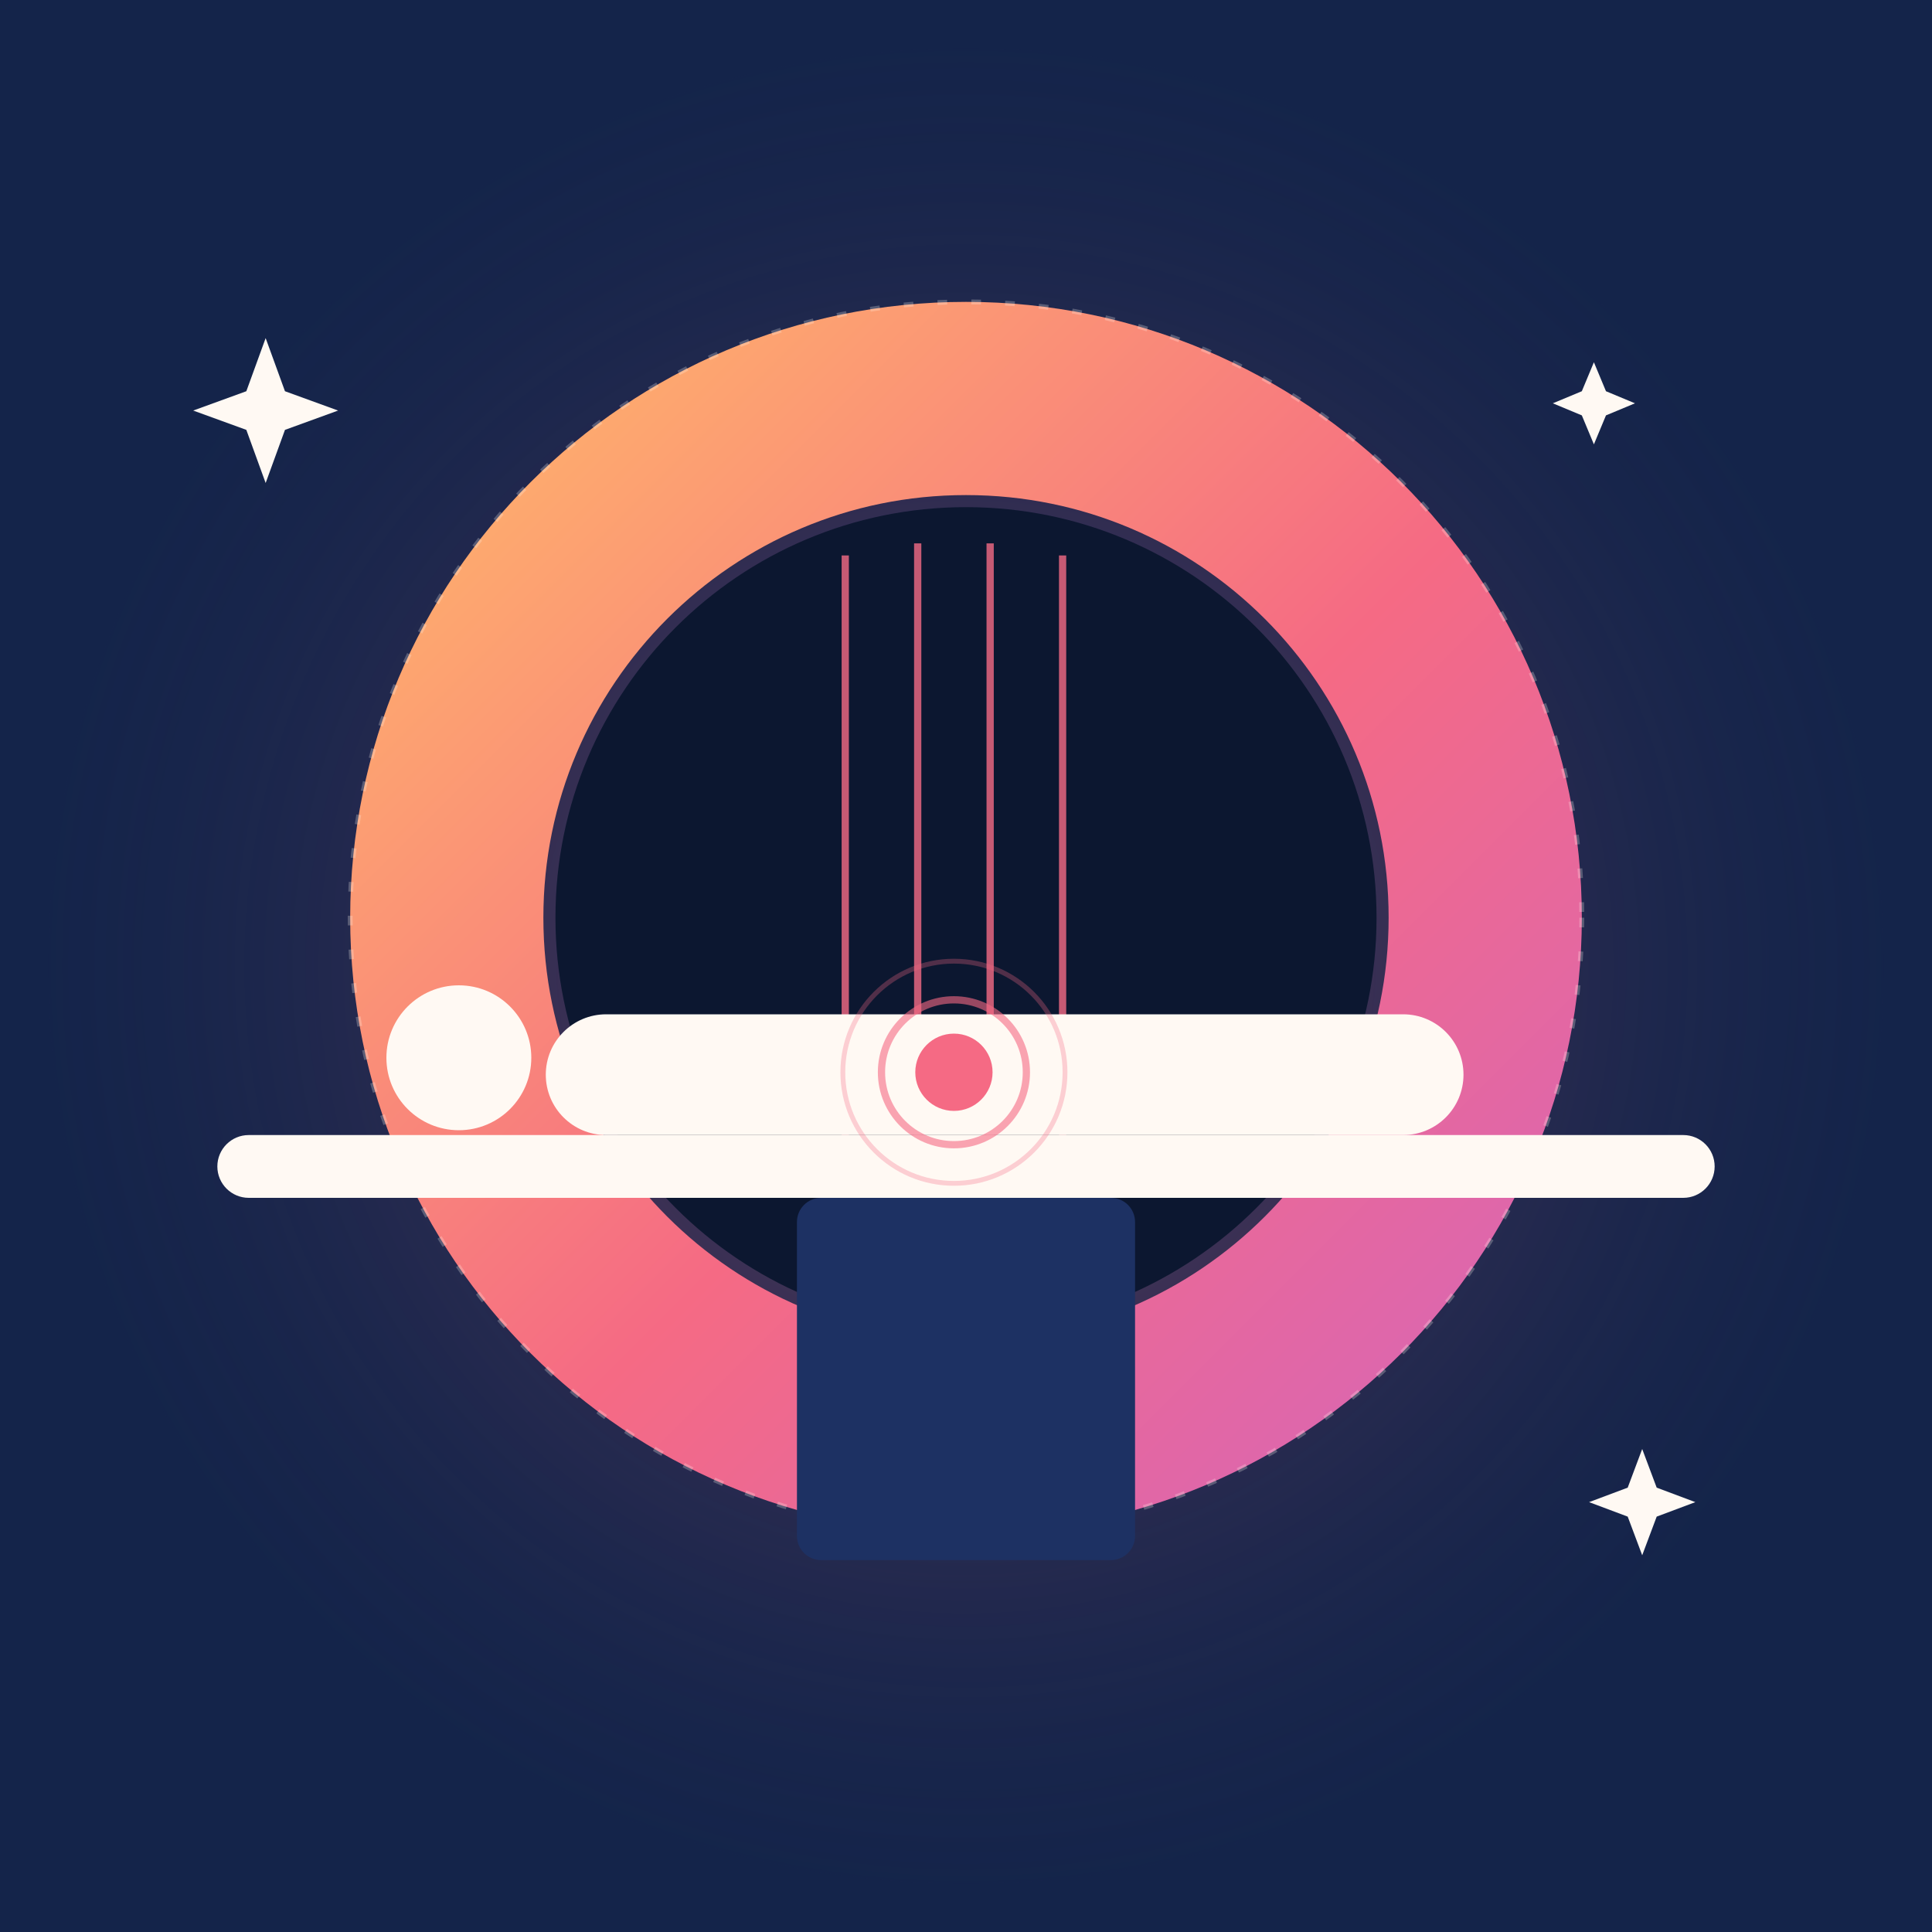
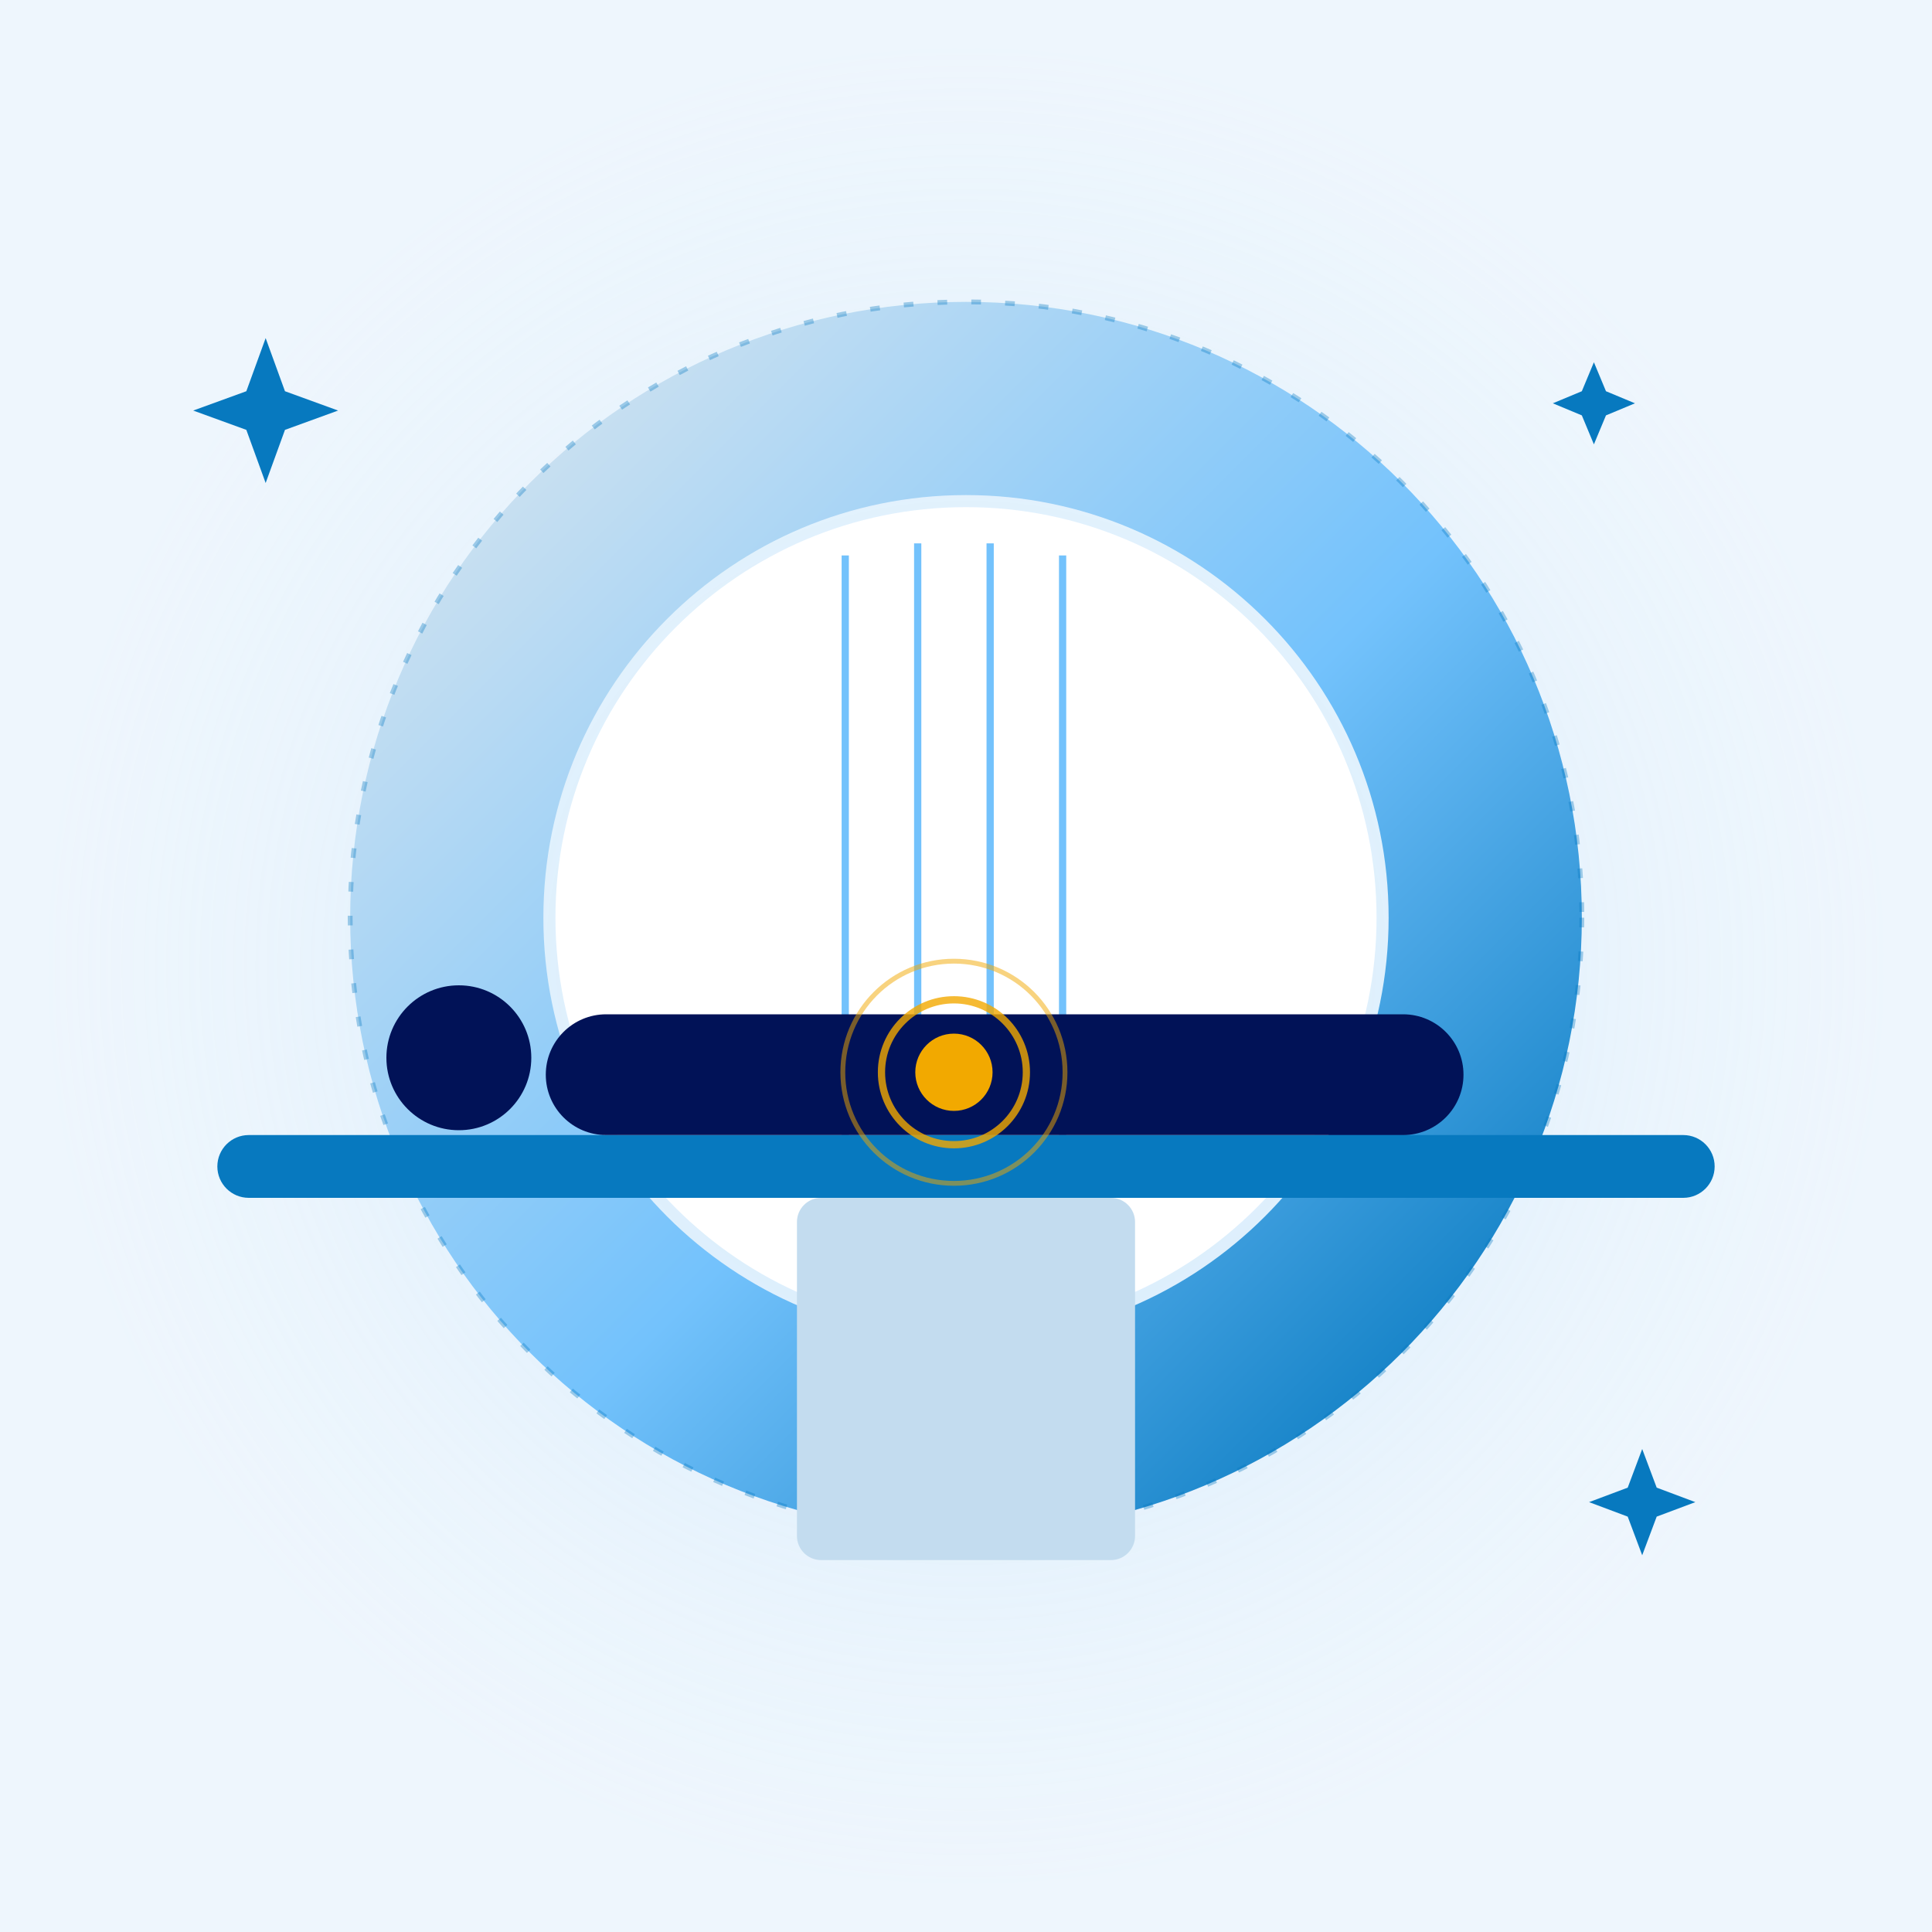
<svg xmlns="http://www.w3.org/2000/svg" viewBox="0 0 800 800">
  <defs>
    <radialGradient id="glow" cx="50%" cy="50%" r="55%">
-       <stop offset="0" stop-color="#f56a84" stop-opacity=".45" />
-       <stop offset="1" stop-color="#14244a" stop-opacity="0" />
+       <stop offset="0" stop-color="#73c2fc" stop-opacity=".35" />
+       <stop offset="1" stop-color="#eef6fd" stop-opacity="0" />
    </radialGradient>
    <linearGradient id="ring" x1="0" y1="0" x2="1" y2="1">
-       <stop offset="0" stop-color="#ffb36b" />
-       <stop offset=".55" stop-color="#f56a84" />
-       <stop offset="1" stop-color="#d966b4" />
+       <stop offset="0" stop-color="#d5e4ef" />
+       <stop offset=".55" stop-color="#73c2fc" />
+       <stop offset="1" stop-color="#0779bf" />
    </linearGradient>
  </defs>
-   <rect width="800" height="800" fill="#14244a" />
+   <rect width="800" height="800" fill="#eef6fd" />
  <circle cx="400" cy="400" r="380" fill="url(#glow)" />
  <circle cx="400" cy="380" r="215" fill="none" stroke="url(#ring)" stroke-width="80" />
-   <circle cx="400" cy="380" r="170" fill="#0c1730" />
-   <circle cx="400" cy="380" r="255" fill="none" stroke="#fff9f3" stroke-opacity=".25" stroke-width="2" stroke-dasharray="4 10" />
-   <g stroke="#f56a84" stroke-width="3" stroke-opacity=".8">
+   <circle cx="400" cy="380" r="170" fill="#ffffff" />
+   <circle cx="400" cy="380" r="255" fill="none" stroke="#0779bf" stroke-opacity=".35" stroke-width="2" stroke-dasharray="4 10" />
+   <g stroke="#73c2fc" stroke-width="3">
    <line x1="350" y1="230" x2="350" y2="470" />
    <line x1="380" y1="225" x2="380" y2="470" />
    <line x1="410" y1="225" x2="410" y2="470" />
    <line x1="440" y1="230" x2="440" y2="470" />
  </g>
-   <rect x="90" y="470" width="620" height="26" rx="13" fill="#fff9f3" />
-   <rect x="330" y="496" width="140" height="150" rx="10" fill="#1d3163" />
-   <circle cx="190" cy="438" r="30" fill="#fff9f3" />
-   <rect x="226" y="420" width="380" height="50" rx="25" fill="#fff9f3" />
-   <circle cx="395" cy="444" r="16" fill="#f56a84" />
-   <circle cx="395" cy="444" r="30" fill="none" stroke="#f56a84" stroke-width="3" stroke-opacity=".6" />
-   <circle cx="395" cy="444" r="46" fill="none" stroke="#f56a84" stroke-width="2" stroke-opacity=".3" />
-   <g fill="#fff9f3">
+   <rect x="90" y="470" width="620" height="26" rx="13" fill="#0779bf" />
+   <rect x="330" y="496" width="140" height="150" rx="10" fill="#c3dcef" />
+   <circle cx="190" cy="438" r="30" fill="#011257" />
+   <rect x="226" y="420" width="380" height="50" rx="25" fill="#011257" />
+   <circle cx="395" cy="444" r="16" fill="#f2a900" />
+   <circle cx="395" cy="444" r="30" fill="none" stroke="#f2a900" stroke-width="3" stroke-opacity=".8" />
+   <circle cx="395" cy="444" r="46" fill="none" stroke="#f2a900" stroke-width="2" stroke-opacity=".5" />
+   <g fill="#0779bf">
    <path d="M110 140l8 22 22 8-22 8-8 22-8-22-22-8 22-8z" />
    <path d="M680 600l6 16 16 6-16 6-6 16-6-16-16-6 16-6z" />
    <path d="M660 150l5 12 12 5-12 5-5 12-5-12-12-5 12-5z" />
  </g>
</svg>
